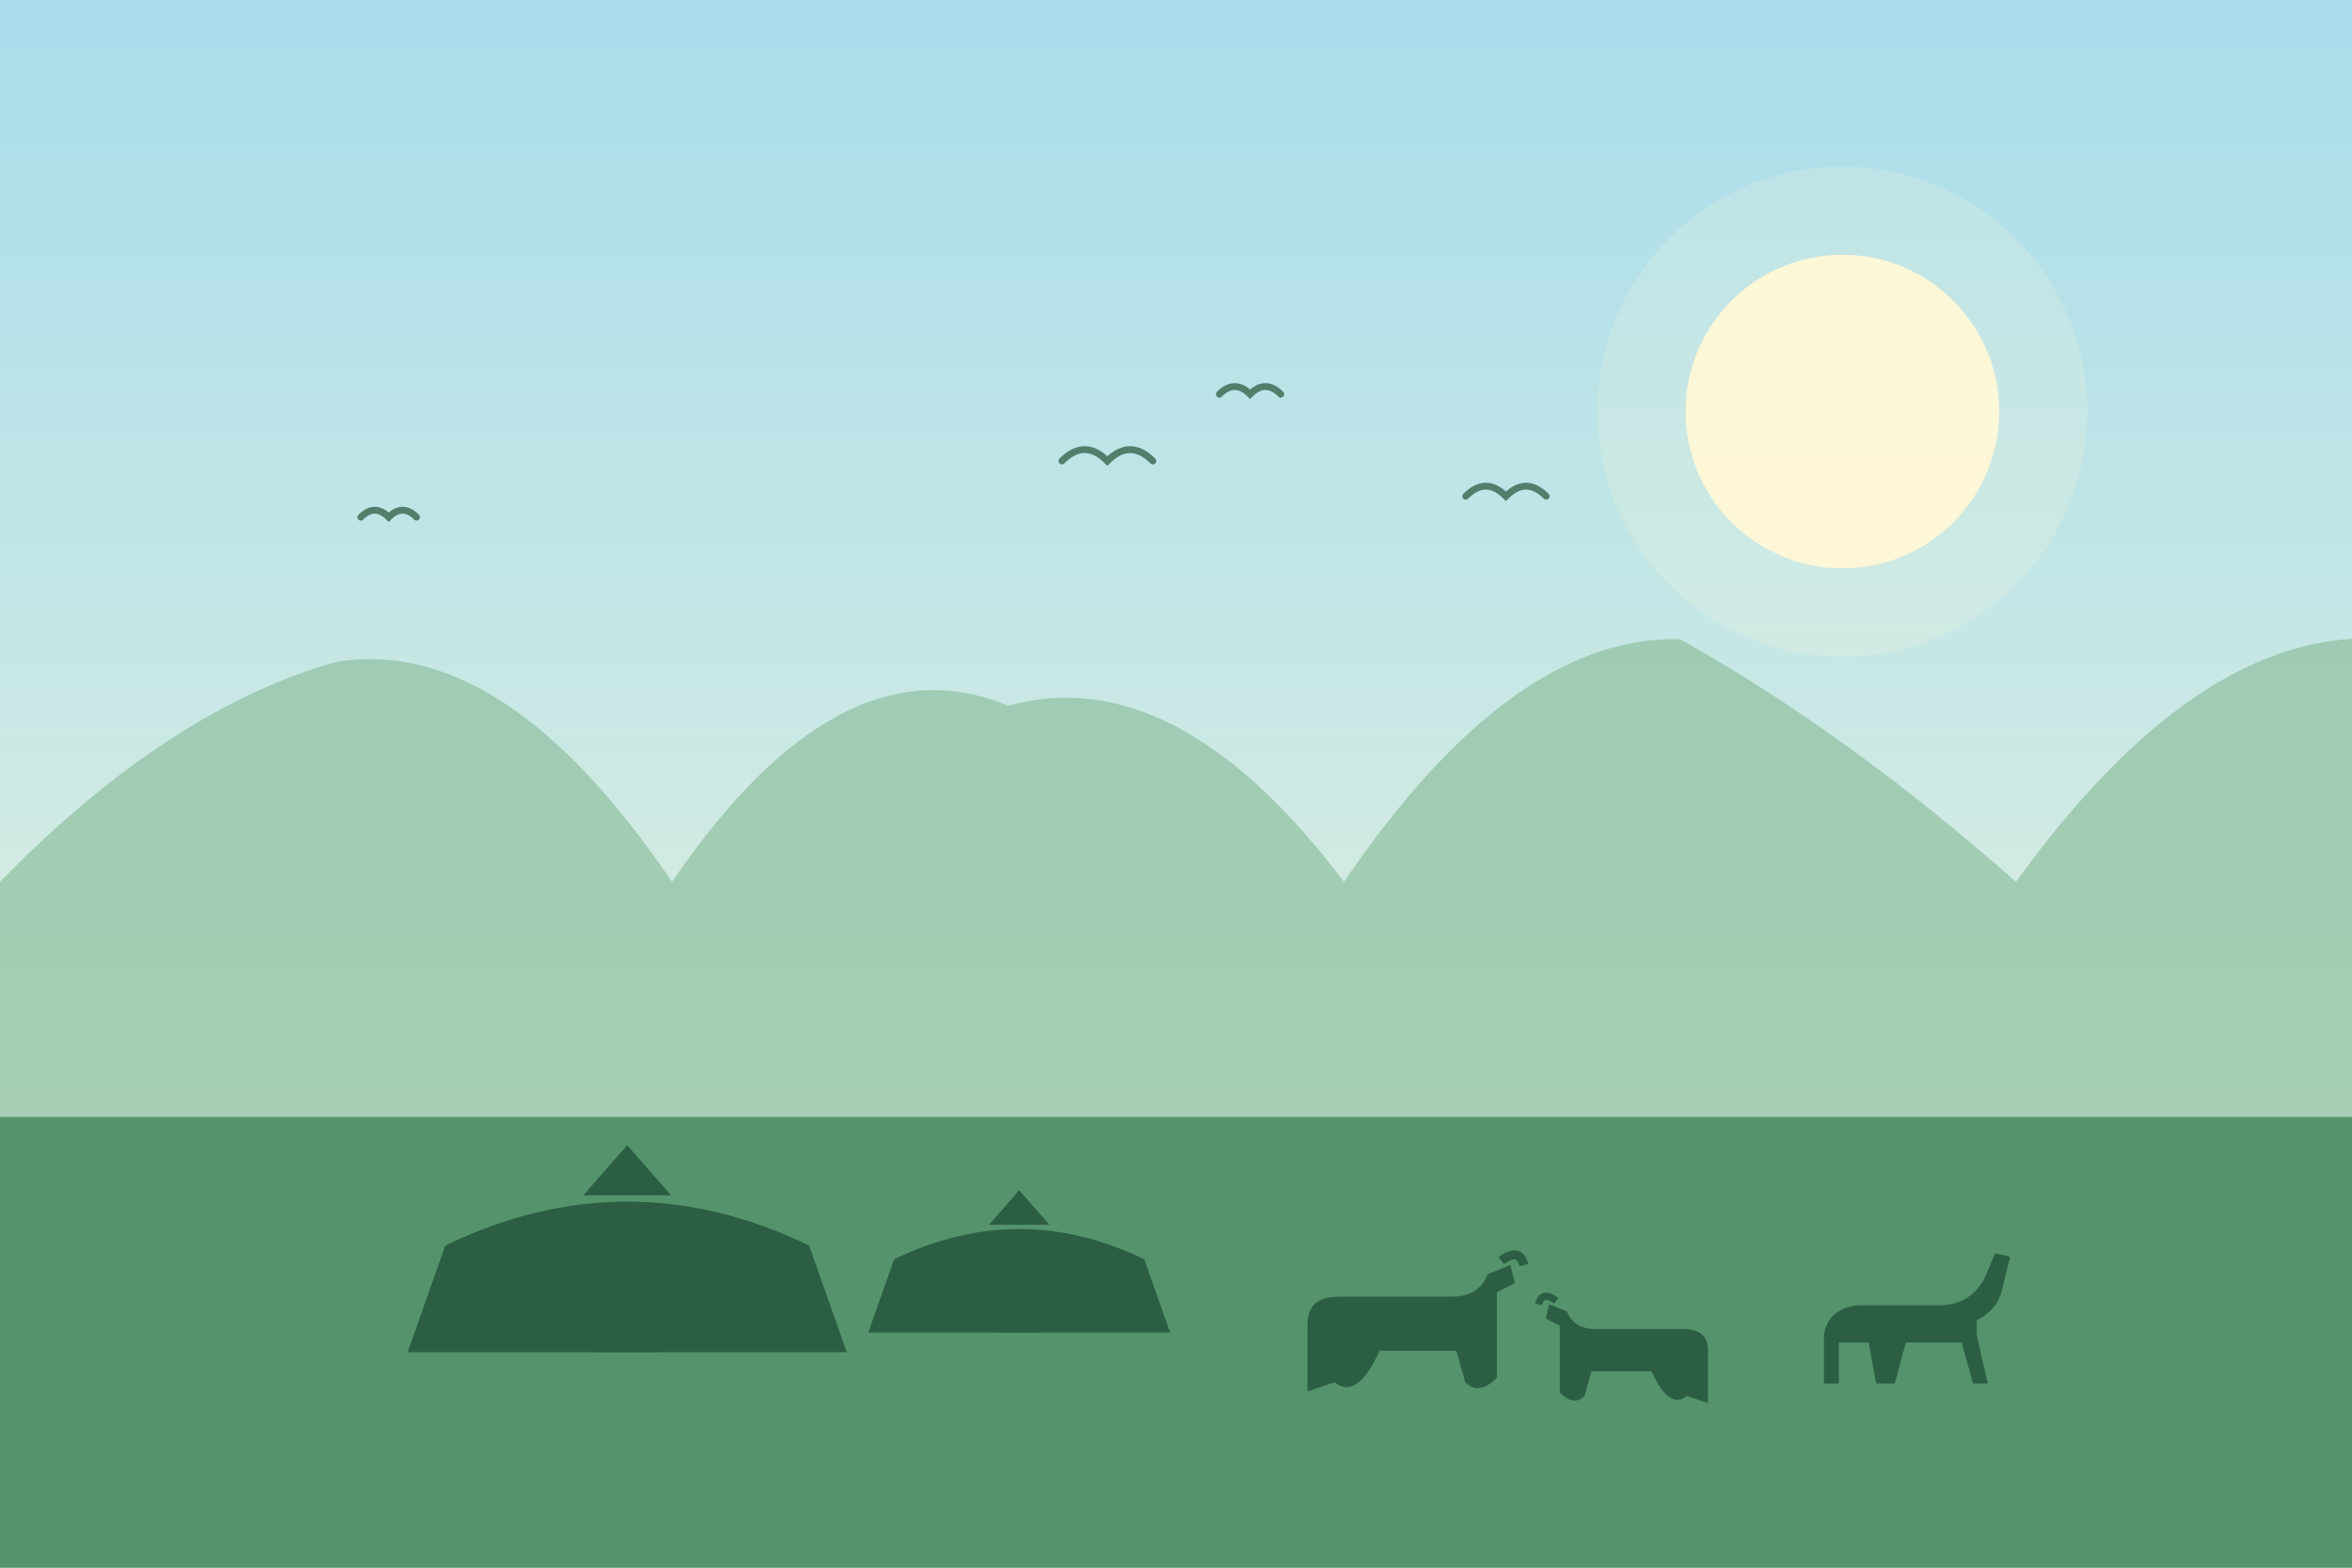
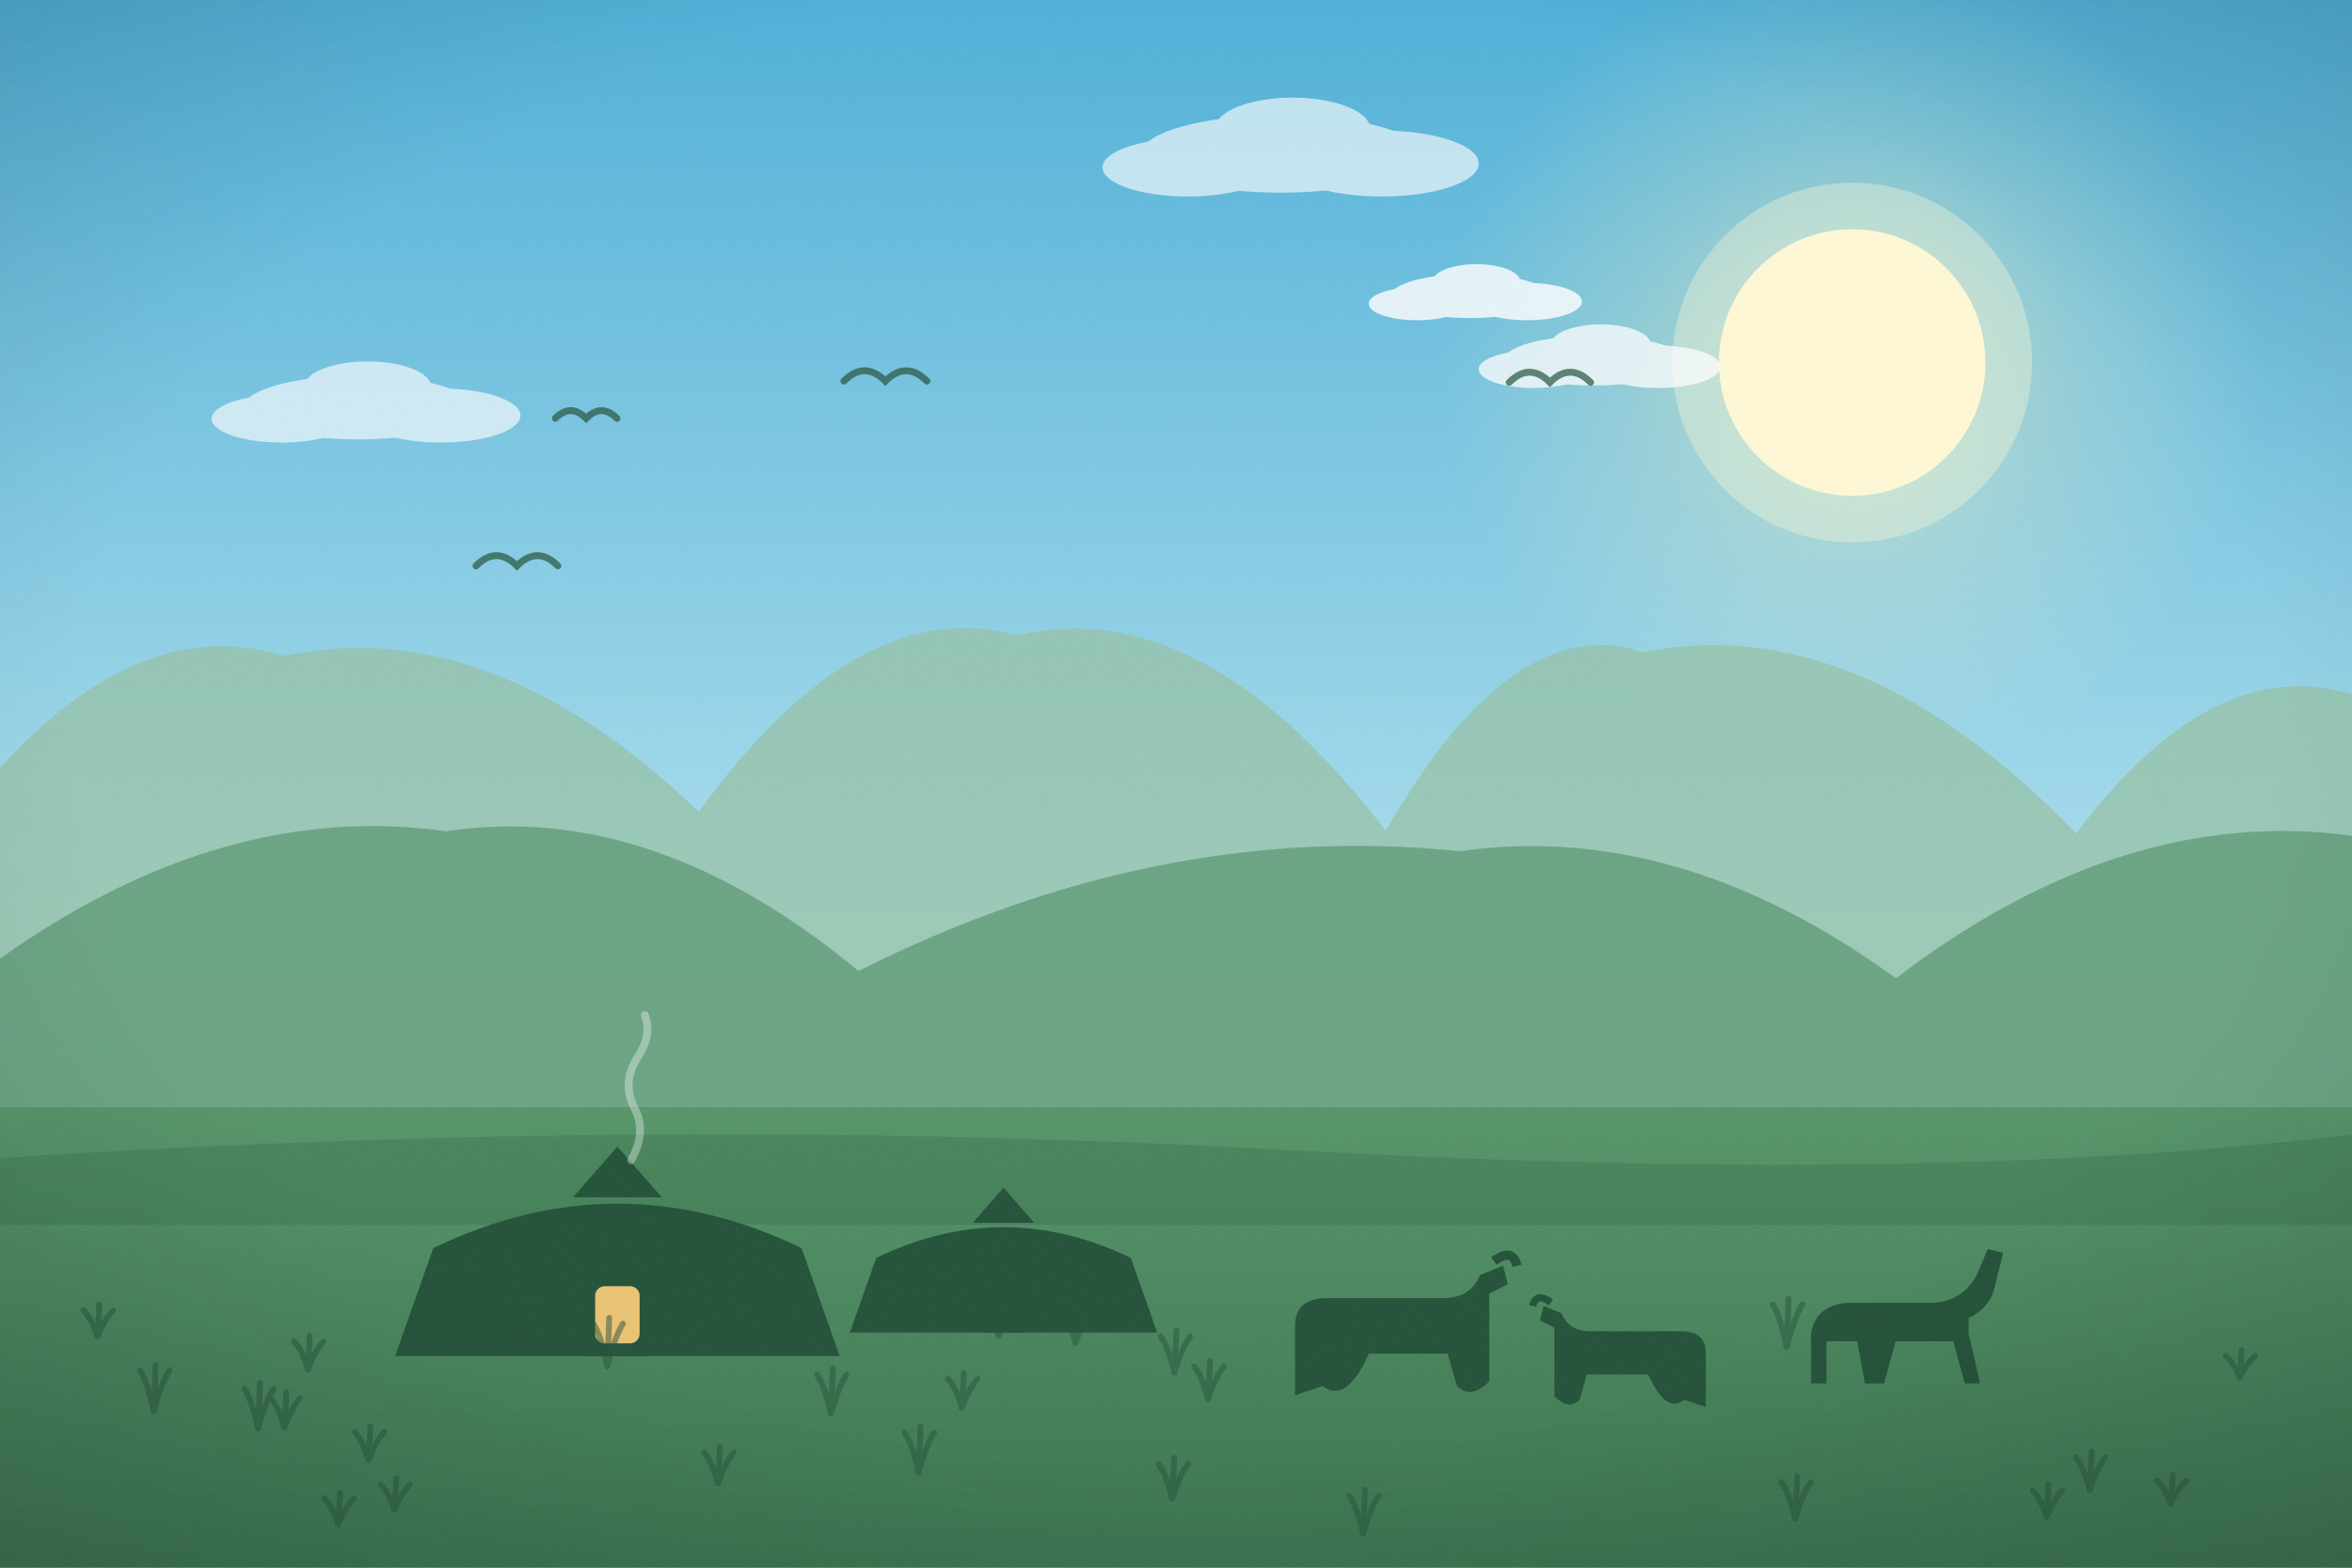
<svg xmlns="http://www.w3.org/2000/svg" viewBox="0 0 1200 800" width="1200" height="800" preserveAspectRatio="xMidYMid slice">
  <defs>
-     <linearGradient id="skyodrxiw" x1="0" y1="0" x2="0" y2="1">
-       <stop offset="0" stop-color="#a8dcec" />
-       <stop offset="1" stop-color="#f2f7dc" />
+     <linearGradient id="sky1" x1="0" y1="0" x2="0" y2="1">
+       <stop offset="0" stop-color="#4fb0d8" />
+       <stop offset="0.55" stop-color="#a5dbeb" />
+       <stop offset="1" stop-color="#f4f8dd" />
    </linearGradient>
  </defs>
-   <rect width="1200" height="800" fill="url(#skyodrxiw)" />
-   <circle cx="940" cy="210" r="125" fill="#fff8d6" opacity="0.18" />
-   <circle cx="940" cy="210" r="80" fill="#fff8d6" opacity="0.95" />
-   <path d="M622.151 201.16 q 7.822 -7.822 15.644 0 q 7.822 -7.822 15.644 0" stroke="#2c5e43" stroke-width="3.5" fill="none" stroke-linecap="round" opacity="0.75" />
-   <path d="M747.815 253.227 q 10.266 -10.266 20.531 0 q 10.266 -10.266 20.531 0" stroke="#2c5e43" stroke-width="3.5" fill="none" stroke-linecap="round" opacity="0.75" />
-   <path d="M541.793 235.233 q 11.598 -11.598 23.196 0 q 11.598 -11.598 23.196 0" stroke="#2c5e43" stroke-width="3.5" fill="none" stroke-linecap="round" opacity="0.75" />
-   <path d="M184.111 263.904 q 7.1 -7.1 14.2 0 q 7.1 -7.1 14.2 0" stroke="#2c5e43" stroke-width="3.5" fill="none" stroke-linecap="round" opacity="0.75" />
-   <path d="M0 800 L0 450 Q -85.714 337.25 0 450 Q 85.714 362.157 171.429 337.782 Q 257.143 323.52 342.857 450 Q 428.571 324.336 514.286 360.135 Q 600 336.413 685.714 450 Q 771.429 324.037 857.143 326.15 Q 942.857 374.219 1028.571 450 Q 1114.286 331.3 1200 325.971 L 1200 800 Z" fill="#8fbf9f" opacity="0.7" />
-   <rect x="0" y="570" width="1200" height="230" fill="#54936b" />
-   <g transform="translate(320 690) scale(1.6 1.6)" fill="#2c5e43" stroke="#2c5e43" stroke-width="0" opacity="1">
+   <rect width="1200" height="800" fill="url(#sky1)" />
+   <defs>
+     <radialGradient id="glow2" cx="0.5" cy="0.5" r="0.5">
+       <stop offset="0" stop-color="#fff3b8" stop-opacity="0.55" />
+       <stop offset="0.55" stop-color="#fff3b8" stop-opacity="0.2" />
+       <stop offset="1" stop-color="#fff3b8" stop-opacity="0" />
+     </radialGradient>
+   </defs>
+   <circle cx="945" cy="185" r="210.8" fill="url(#glow2)" />
+   <circle cx="945" cy="185" r="91.8" fill="#fff8d6" opacity="0.35" />
+   <circle cx="945" cy="185" r="68" fill="#fff8d6" />
+   <g fill="#ffffff" opacity="0.623">
+     <ellipse cx="653.535" cy="78.515" rx="71.236" ry="19.788" />
+     <ellipse cx="606.045" cy="85.441" rx="43.533" ry="14.841" />
+     <ellipse cx="704.983" cy="83.462" rx="49.469" ry="16.82" />
+     <ellipse cx="659.472" cy="65.653" rx="39.575" ry="15.83" />
+   </g>
+   <g fill="#ffffff" opacity="0.814">
+     <ellipse cx="749.92" cy="151.079" rx="40.393" ry="11.22" />
+     <ellipse cx="722.991" cy="155.006" rx="24.685" ry="8.415" />
+     <ellipse cx="779.092" cy="153.884" rx="28.051" ry="9.537" />
+     <ellipse cx="753.286" cy="143.786" rx="22.441" ry="8.976" />
+   </g>
+   <g fill="#ffffff" opacity="0.747">
+     <ellipse cx="812.927" cy="183.989" rx="45.809" ry="12.725" />
+     <ellipse cx="782.388" cy="188.443" rx="27.994" ry="9.543" />
+     <ellipse cx="846.011" cy="187.17" rx="31.812" ry="10.816" />
+     <ellipse cx="816.744" cy="175.718" rx="25.449" ry="10.18" />
+   </g>
+   <g fill="#ffffff" opacity="0.637">
+     <ellipse cx="182.697" cy="207.991" rx="58.478" ry="16.244" />
+     <ellipse cx="143.711" cy="213.677" rx="35.737" ry="12.183" />
+     <ellipse cx="224.932" cy="212.052" rx="40.61" ry="13.807" />
+     <ellipse cx="187.57" cy="197.433" rx="32.488" ry="12.995" />
+   </g>
+   <path d="M242.848 288.777 q 10.446 -10.446 20.892 0 q 10.446 -10.446 20.892 0" stroke="#24523a" stroke-width="3.5" fill="none" stroke-linecap="round" opacity="0.7" />
+   <path d="M770.018 195.125 q 10.381 -10.381 20.763 0 q 10.381 -10.381 20.763 0" stroke="#24523a" stroke-width="3.5" fill="none" stroke-linecap="round" opacity="0.7" />
+   <path d="M430.545 194.49 q 10.588 -10.588 21.176 0 q 10.588 -10.588 21.176 0" stroke="#24523a" stroke-width="3.5" fill="none" stroke-linecap="round" opacity="0.7" />
+   <path d="M283.304 213.489 q 7.869 -7.869 15.739 0 q 7.869 -7.869 15.739 0" stroke="#24523a" stroke-width="3.5" fill="none" stroke-linecap="round" opacity="0.7" />
+   <path d="M0 800 L0 391.9 Q 72.4 312.3 144.8 334.7 Q 250.6 312.3 356.5 414.3 Q 438.0 301.8 519.4 324.2 Q 613.2 301.8 707.0 423.9 Q 772.5 310.5 838.0 332.9 Q 948.6 310.5 1059.2 425.3 Q 1129.6 332.1 1200.0 354.5 L 1200 800 Z" fill="#96c1a3" opacity="0.72" />
+   <path d="M0 800 L0 489.2 Q 113.8 408.2 227.6 424.2 Q 332.8 408.2 438.0 495.5 Q 591.4 418.4 744.8 434.4 Q 856.0 418.4 967.3 499.2 Q 1083.6 410.5 1200.0 426.5 L 1200 800 Z" fill="#639e7b" opacity="0.85" />
+   <defs>
+     <linearGradient id="gnd3" x1="0" y1="0" x2="0" y2="1">
+       <stop offset="0" stop-color="#569569" />
+       <stop offset="1" stop-color="#3a734e" />
+     </linearGradient>
+   </defs>
+   <rect x="0" y="565" width="1200" height="235" fill="url(#gnd3)" />
+   <path d="M0 591 Q 336 569 660 587 T 1200 579 L 1200 625 L 0 625 Z" fill="#3a734e" opacity="0.45" />
+   <g transform="translate(315 692) scale(1.62 1.62)" fill="#24523a" stroke="#24523a" stroke-width="0" opacity="1">
    <path d="M-70 0 L-58 -34 Q0 -62 58 -34 L70 0 Z" />
    <rect x="-10" y="-26" width="20" height="26" />
    <path d="M-14 -50 L0 -66 L14 -50 Z" />
  </g>
-   <g transform="translate(520 680) scale(1.1 1.1)" fill="#2c5e43" stroke="#2c5e43" stroke-width="0" opacity="1">
+   <rect x="303.66" y="656.36" width="22.68" height="29.16" rx="4.86" fill="#ffcf7a" opacity="0.9" />
+   <g transform="translate(512 680) scale(1.12 1.12)" fill="#24523a" stroke="#24523a" stroke-width="0" opacity="1">
    <path d="M-70 0 L-58 -34 Q0 -62 58 -34 L70 0 Z" />
    <rect x="-10" y="-26" width="20" height="26" />
    <path d="M-14 -50 L0 -66 L14 -50 Z" />
  </g>
-   <g transform="translate(720 710) scale(1.15 1.15)" fill="#2c5e43" stroke="#2c5e43" stroke-width="0" opacity="1">
+   <path d="M 322 592 q 8 -14 2 -26 q -7 -13 1 -26 q 8 -12 4 -22" stroke="#ffffff" stroke-width="4" fill="none" stroke-linecap="round" opacity="0.35" />
+   <g transform="translate(715 712) scale(1.18 1.18)" fill="#24523a" stroke="#24523a" stroke-width="0" opacity="1">
    <path d="M-46 0 L-46 -30 Q-46 -42 -32 -42 L18 -42 Q30 -42 34 -52 L44 -56 L46 -48 L38 -44 L38 -6 Q30 2 24 -4 L20 -18 L-14 -18 Q-24 4 -34 -4 Z" />
    <path d="M40 -58 Q48 -64 50 -56" fill="none" stroke-width="4" />
  </g>
-   <g transform="translate(830 716) scale(-0.9 0.9)" fill="#2c5e43" stroke="#2c5e43" stroke-width="0" opacity="1">
+   <g transform="translate(828 718) scale(-0.92 0.92)" fill="#24523a" stroke="#24523a" stroke-width="0" opacity="1">
    <path d="M-46 0 L-46 -30 Q-46 -42 -32 -42 L18 -42 Q30 -42 34 -52 L44 -56 L46 -48 L38 -44 L38 -6 Q30 2 24 -4 L20 -18 L-14 -18 Q-24 4 -34 -4 Z" />
    <path d="M40 -58 Q48 -64 50 -56" fill="none" stroke-width="4" />
  </g>
-   <g transform="translate(980 706) scale(0.95 0.95)" fill="#2c5e43" stroke="#2c5e43" stroke-width="0" opacity="1">
+   <g transform="translate(975 706) scale(0.98 0.98)" fill="#24523a" stroke="#24523a" stroke-width="0" opacity="1">
    <path d="M-52 0 L-52 -26 Q-50 -40 -34 -42 L10 -42 Q26 -42 34 -56 L40 -70 L48 -68 L44 -52 Q42 -40 30 -34 L30 -26 L36 0 L28 0 L22 -22 L-8 -22 L-14 0 L-24 0 L-28 -22 L-44 -22 L-44 0 Z" />
  </g>
+   <g stroke="#24523a" stroke-width="3" stroke-linecap="round" opacity="0.5" fill="none">
+     <path d="M598.051 764.716 q -3 -12.363 -7 -17.662" />
+     <path d="M598.051 764.716 q 1 -17.662 1 -20.662" />
+     <path d="M598.051 764.716 q 4 -12.363 8 -17.662" />
+     <path d="M599.18 700.395 q -3 -12.858 -7 -18.369" />
+     <path d="M599.18 700.395 q 1 -18.369 1 -21.369" />
+     <path d="M599.18 700.395 q 4 -12.858 8 -18.369" />
+     <path d="M1044.155 774.115 q -3 -9.364 -7 -13.378" />
+     <path d="M1044.155 774.115 q 1 -13.378 1 -16.378" />
+     <path d="M1044.155 774.115 q 4 -9.364 8 -13.378" />
+     <path d="M423.912 721.368 q -3 -13.922 -7 -19.889" />
+     <path d="M423.912 721.368 q 1 -19.889 1 -22.889" />
+     <path d="M423.912 721.368 q 4 -13.922 8 -19.889" />
+     <path d="M201.195 770.182 q -3 -8.842 -7 -12.631" />
+     <path d="M201.195 770.182 q 1 -12.631 1 -15.631" />
+     <path d="M201.195 770.182 q 4 -8.842 8 -12.631" />
+     <path d="M131.632 728.789 q -3 -14.086 -7 -20.123" />
+     <path d="M131.632 728.789 q 1 -20.123 1 -23.123" />
+     <path d="M131.632 728.789 q 4 -14.086 8 -20.123" />
+     <path d="M490.719 718.311 q -3 -10.244 -7 -14.635" />
+     <path d="M490.719 718.311 q 1 -14.635 1 -17.635" />
+     <path d="M490.719 718.311 q 4 -10.244 8 -14.635" />
+     <path d="M616.327 713.877 q -3 -11.534 -7 -16.477" />
+     <path d="M616.327 713.877 q 1 -16.477 1 -19.477" />
+     <path d="M616.327 713.877 q 4 -11.534 8 -16.477" />
+     <path d="M145.077 728.409 q -3 -10.435 -7 -14.907" />
+     <path d="M145.077 728.409 q 1 -14.907 1 -17.907" />
+     <path d="M145.077 728.409 q 4 -10.435 8 -14.907" />
+     <path d="M548.744 685.298 q -3 -12.182 -7 -17.403" />
+     <path d="M548.744 685.298 q 1 -17.403 1 -20.403" />
+     <path d="M548.744 685.298 q 4 -12.182 8 -17.403" />
+     <path d="M915.885 774.915 q -3 -12.998 -7 -18.568" />
+     <path d="M915.885 774.915 q 1 -18.568 1 -21.568" />
+     <path d="M915.885 774.915 q 4 -12.998 8 -18.568" />
+     <path d="M78.413 719.929 q -3 -14.361 -7 -20.516" />
+     <path d="M78.413 719.929 q 1 -20.516 1 -23.516" />
+     <path d="M78.413 719.929 q 4 -14.361 8 -20.516" />
+     <path d="M468.609 751.335 q -3 -14.151 -7 -20.216" />
+     <path d="M468.609 751.335 q 1 -20.216 1 -23.216" />
+     <path d="M468.609 751.335 q 4 -14.151 8 -20.216" />
+     <path d="M49.655 682.032 q -3 -9.322 -7 -13.316" />
+     <path d="M49.655 682.032 q 1 -13.316 1 -16.316" />
+     <path d="M49.655 682.032 q 4 -9.322 8 -13.316" />
+     <path d="M157.088 698.647 q -3 -9.884 -7 -14.12" />
+     <path d="M157.088 698.647 q 1 -14.12 1 -17.12" />
+     <path d="M157.088 698.647 q 4 -9.884 8 -14.12" />
+     <path d="M187.979 744.934 q -3 -9.852 -7 -14.075" />
+     <path d="M187.979 744.934 q 1 -14.075 1 -17.075" />
+     <path d="M187.979 744.934 q 4 -9.852 8 -14.075" />
+     <path d="M911.519 687.334 q -3 -15.127 -7 -21.61" />
+     <path d="M911.519 687.334 q 1 -21.61 1 -24.61" />
+     <path d="M911.519 687.334 q 4 -15.127 8 -21.61" />
+     <path d="M1107.475 767.188 q -3 -8.068 -7 -11.525" />
+     <path d="M1107.475 767.188 q 1 -11.525 1 -14.525" />
+     <path d="M1107.475 767.188 q 4 -8.068 8 -11.525" />
+     <path d="M1142.64 702.824 q -3 -7.643 -7 -10.919" />
+     <path d="M1142.64 702.824 q 1 -10.919 1 -13.919" />
+     <path d="M1142.64 702.824 q 4 -7.643 8 -10.919" />
+     <path d="M309.81 697.139 q -3 -15.152 -7 -21.645" />
+     <path d="M309.81 697.139 q 1 -21.645 1 -24.645" />
+     <path d="M309.81 697.139 q 4 -15.152 8 -21.645" />
+     <path d="M695.418 782.698 q -3 -13.656 -7 -19.508" />
+     <path d="M695.418 782.698 q 1 -19.508 1 -22.508" />
+     <path d="M695.418 782.698 q 4 -13.656 8 -19.508" />
+     <path d="M849.809 708.303 q -3 -13.172 -7 -18.817" />
+     <path d="M849.809 708.303 q 1 -18.817 1 -21.817" />
+     <path d="M849.809 708.303 q 4 -13.172 8 -18.817" />
+     <path d="M509.57 681.503 q -3 -10.879 -7 -15.542" />
+     <path d="M509.57 681.503 q 1 -15.542 1 -18.542" />
+     <path d="M509.57 681.503 q 4 -10.879 8 -15.542" />
+     <path d="M366.312 756.847 q -3 -10.934 -7 -15.62" />
+     <path d="M366.312 756.847 q 1 -15.62 1 -18.62" />
+     <path d="M366.312 756.847 q 4 -10.934 8 -15.62" />
+     <path d="M172.528 777.74 q -3 -9.123 -7 -13.032" />
+     <path d="M172.528 777.74 q 1 -13.032 1 -16.032" />
+     <path d="M172.528 777.74 q 4 -9.123 8 -13.032" />
+     <path d="M1066.145 760.33 q -3 -11.631 -7 -16.616" />
+     <path d="M1066.145 760.33 q 1 -16.616 1 -19.616" />
+     <path d="M1066.145 760.33 q 4 -11.631 8 -16.616" />
+   </g>
+   <defs>
+     <radialGradient id="vig4" cx="0.5" cy="0.46" r="0.75">
+       <stop offset="0.62" stop-color="#0a1a18" stop-opacity="0" />
+       <stop offset="1" stop-color="#0a1a18" stop-opacity="0.2" />
+     </radialGradient>
+   </defs>
+   <rect width="1200" height="800" fill="url(#vig4)" />
+   <filter id="nz5">
+     <feTurbulence type="fractalNoise" baseFrequency="0.9" numOctaves="2" stitchTiles="stitch" />
+     <feColorMatrix type="saturate" values="0" />
+   </filter>
+   <rect width="1200" height="800" filter="url(#nz5)" opacity="0.05" />
</svg>
